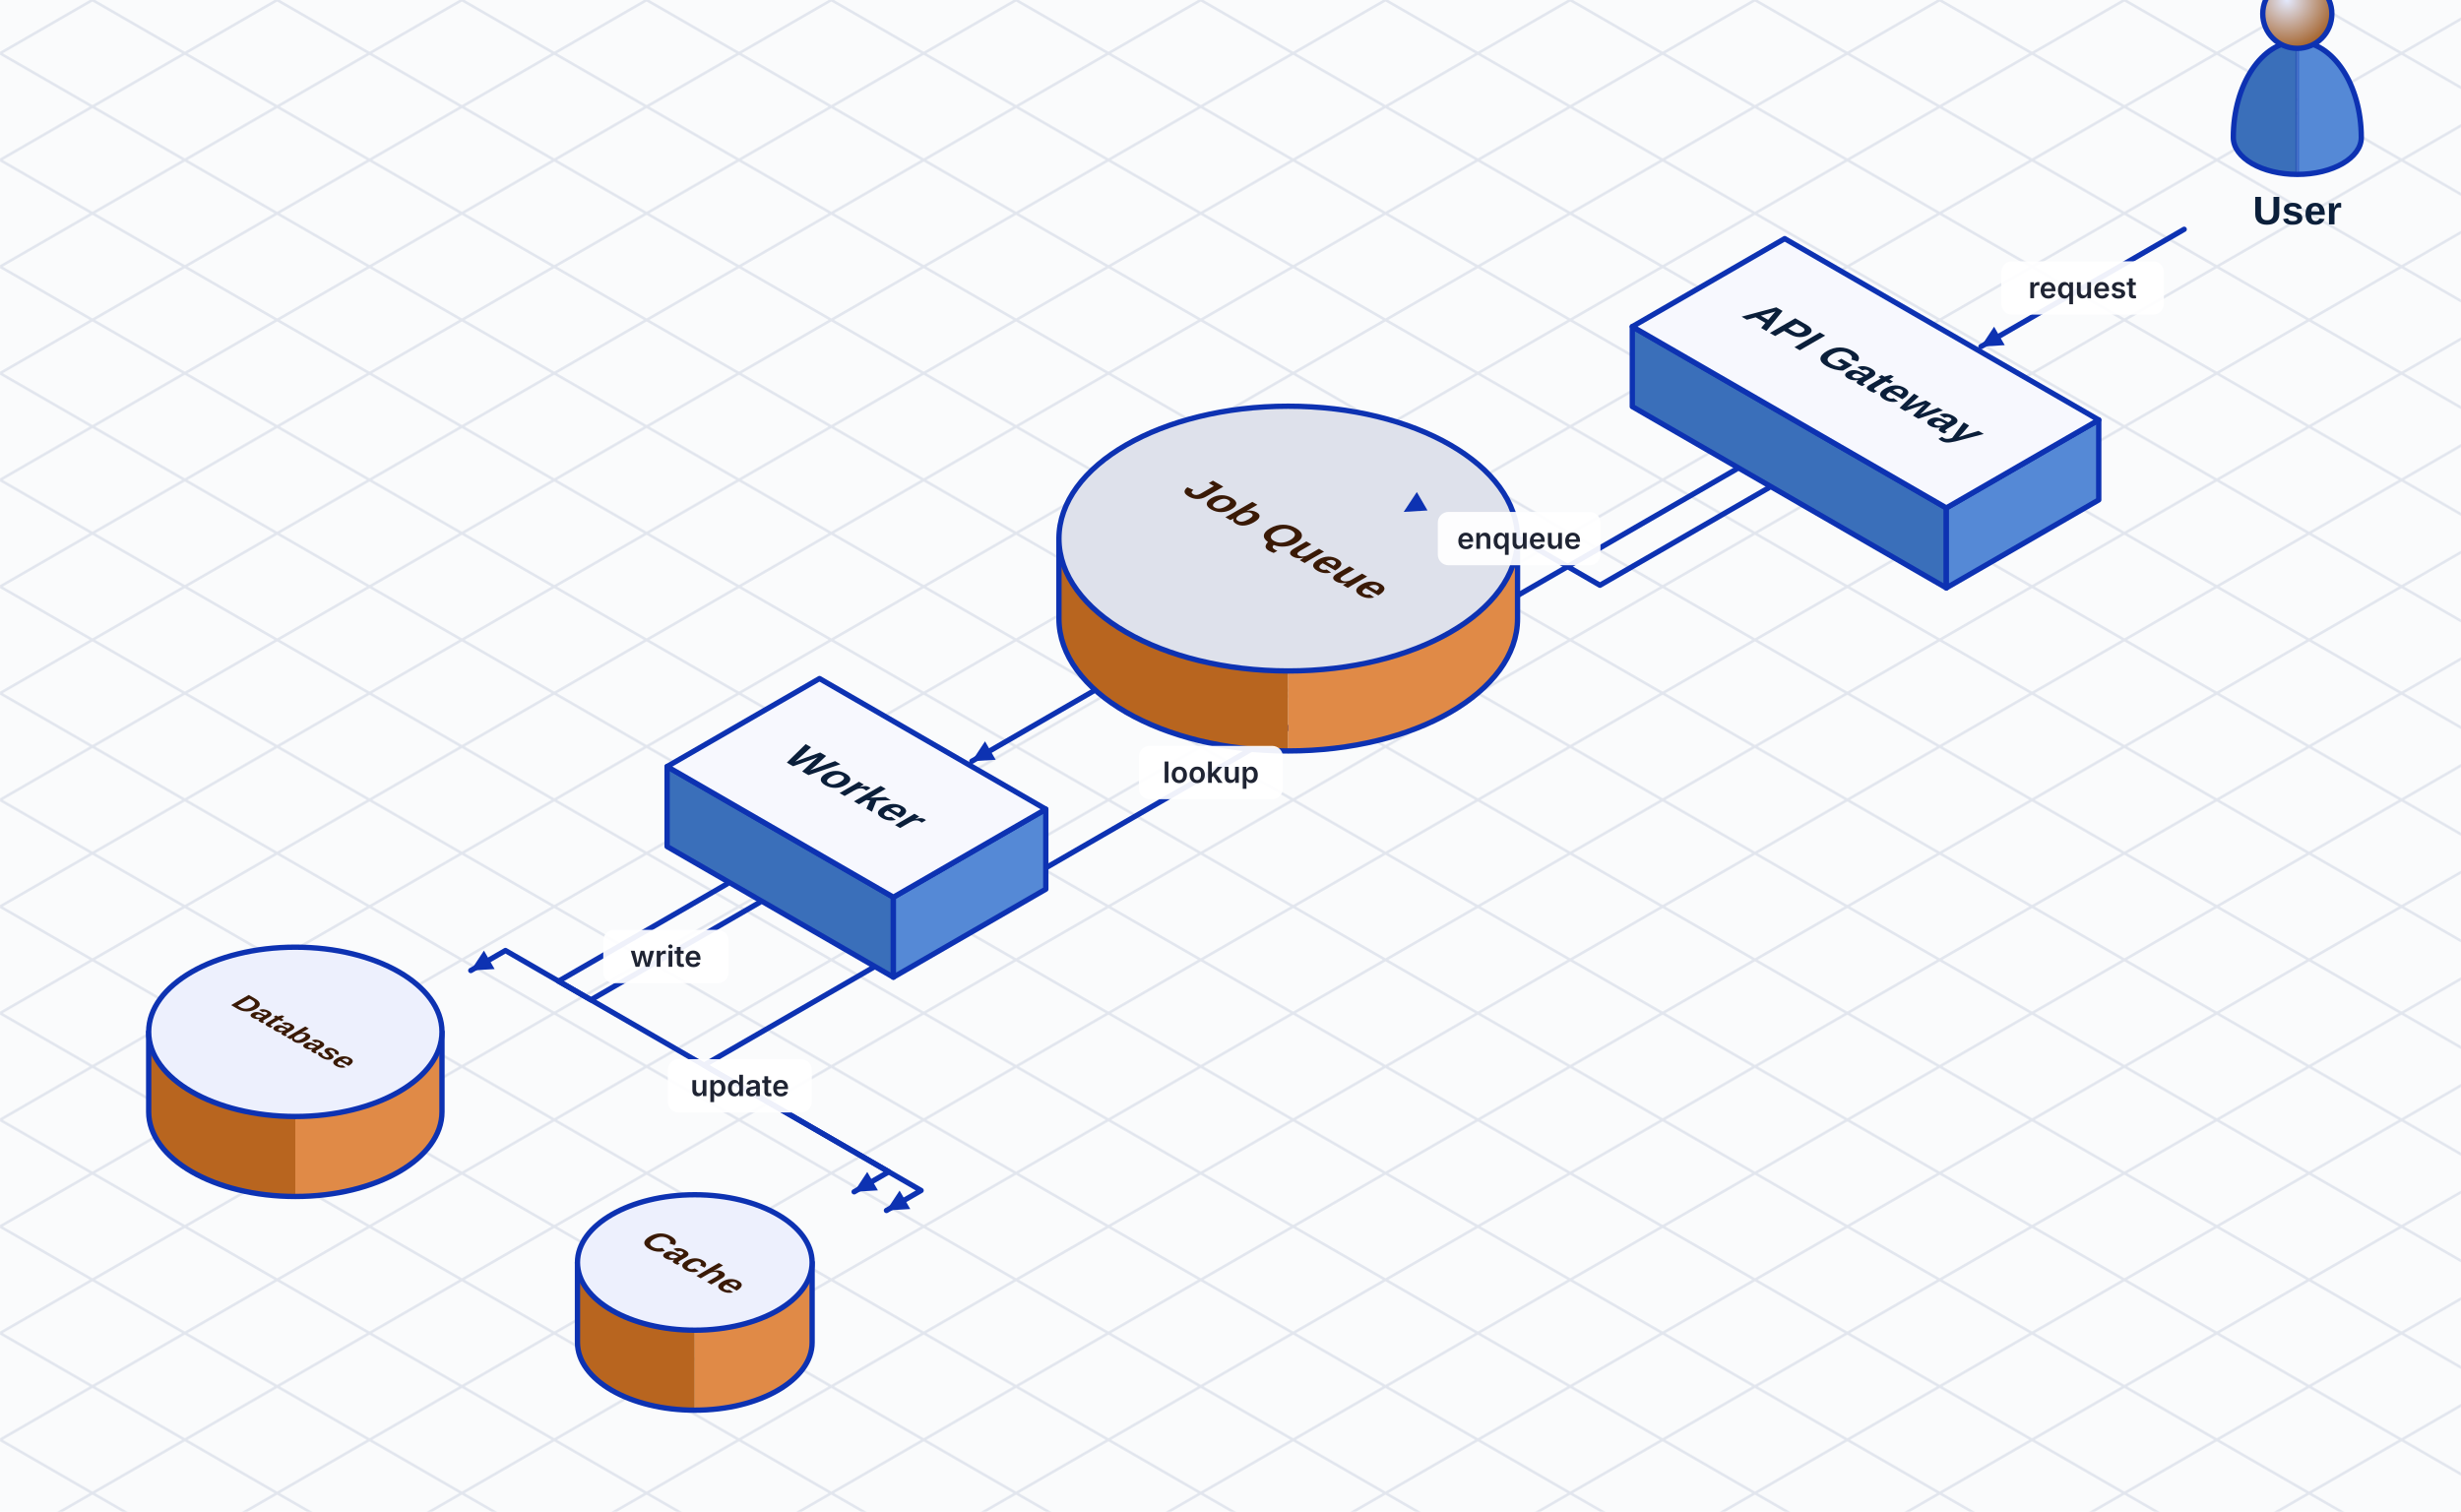
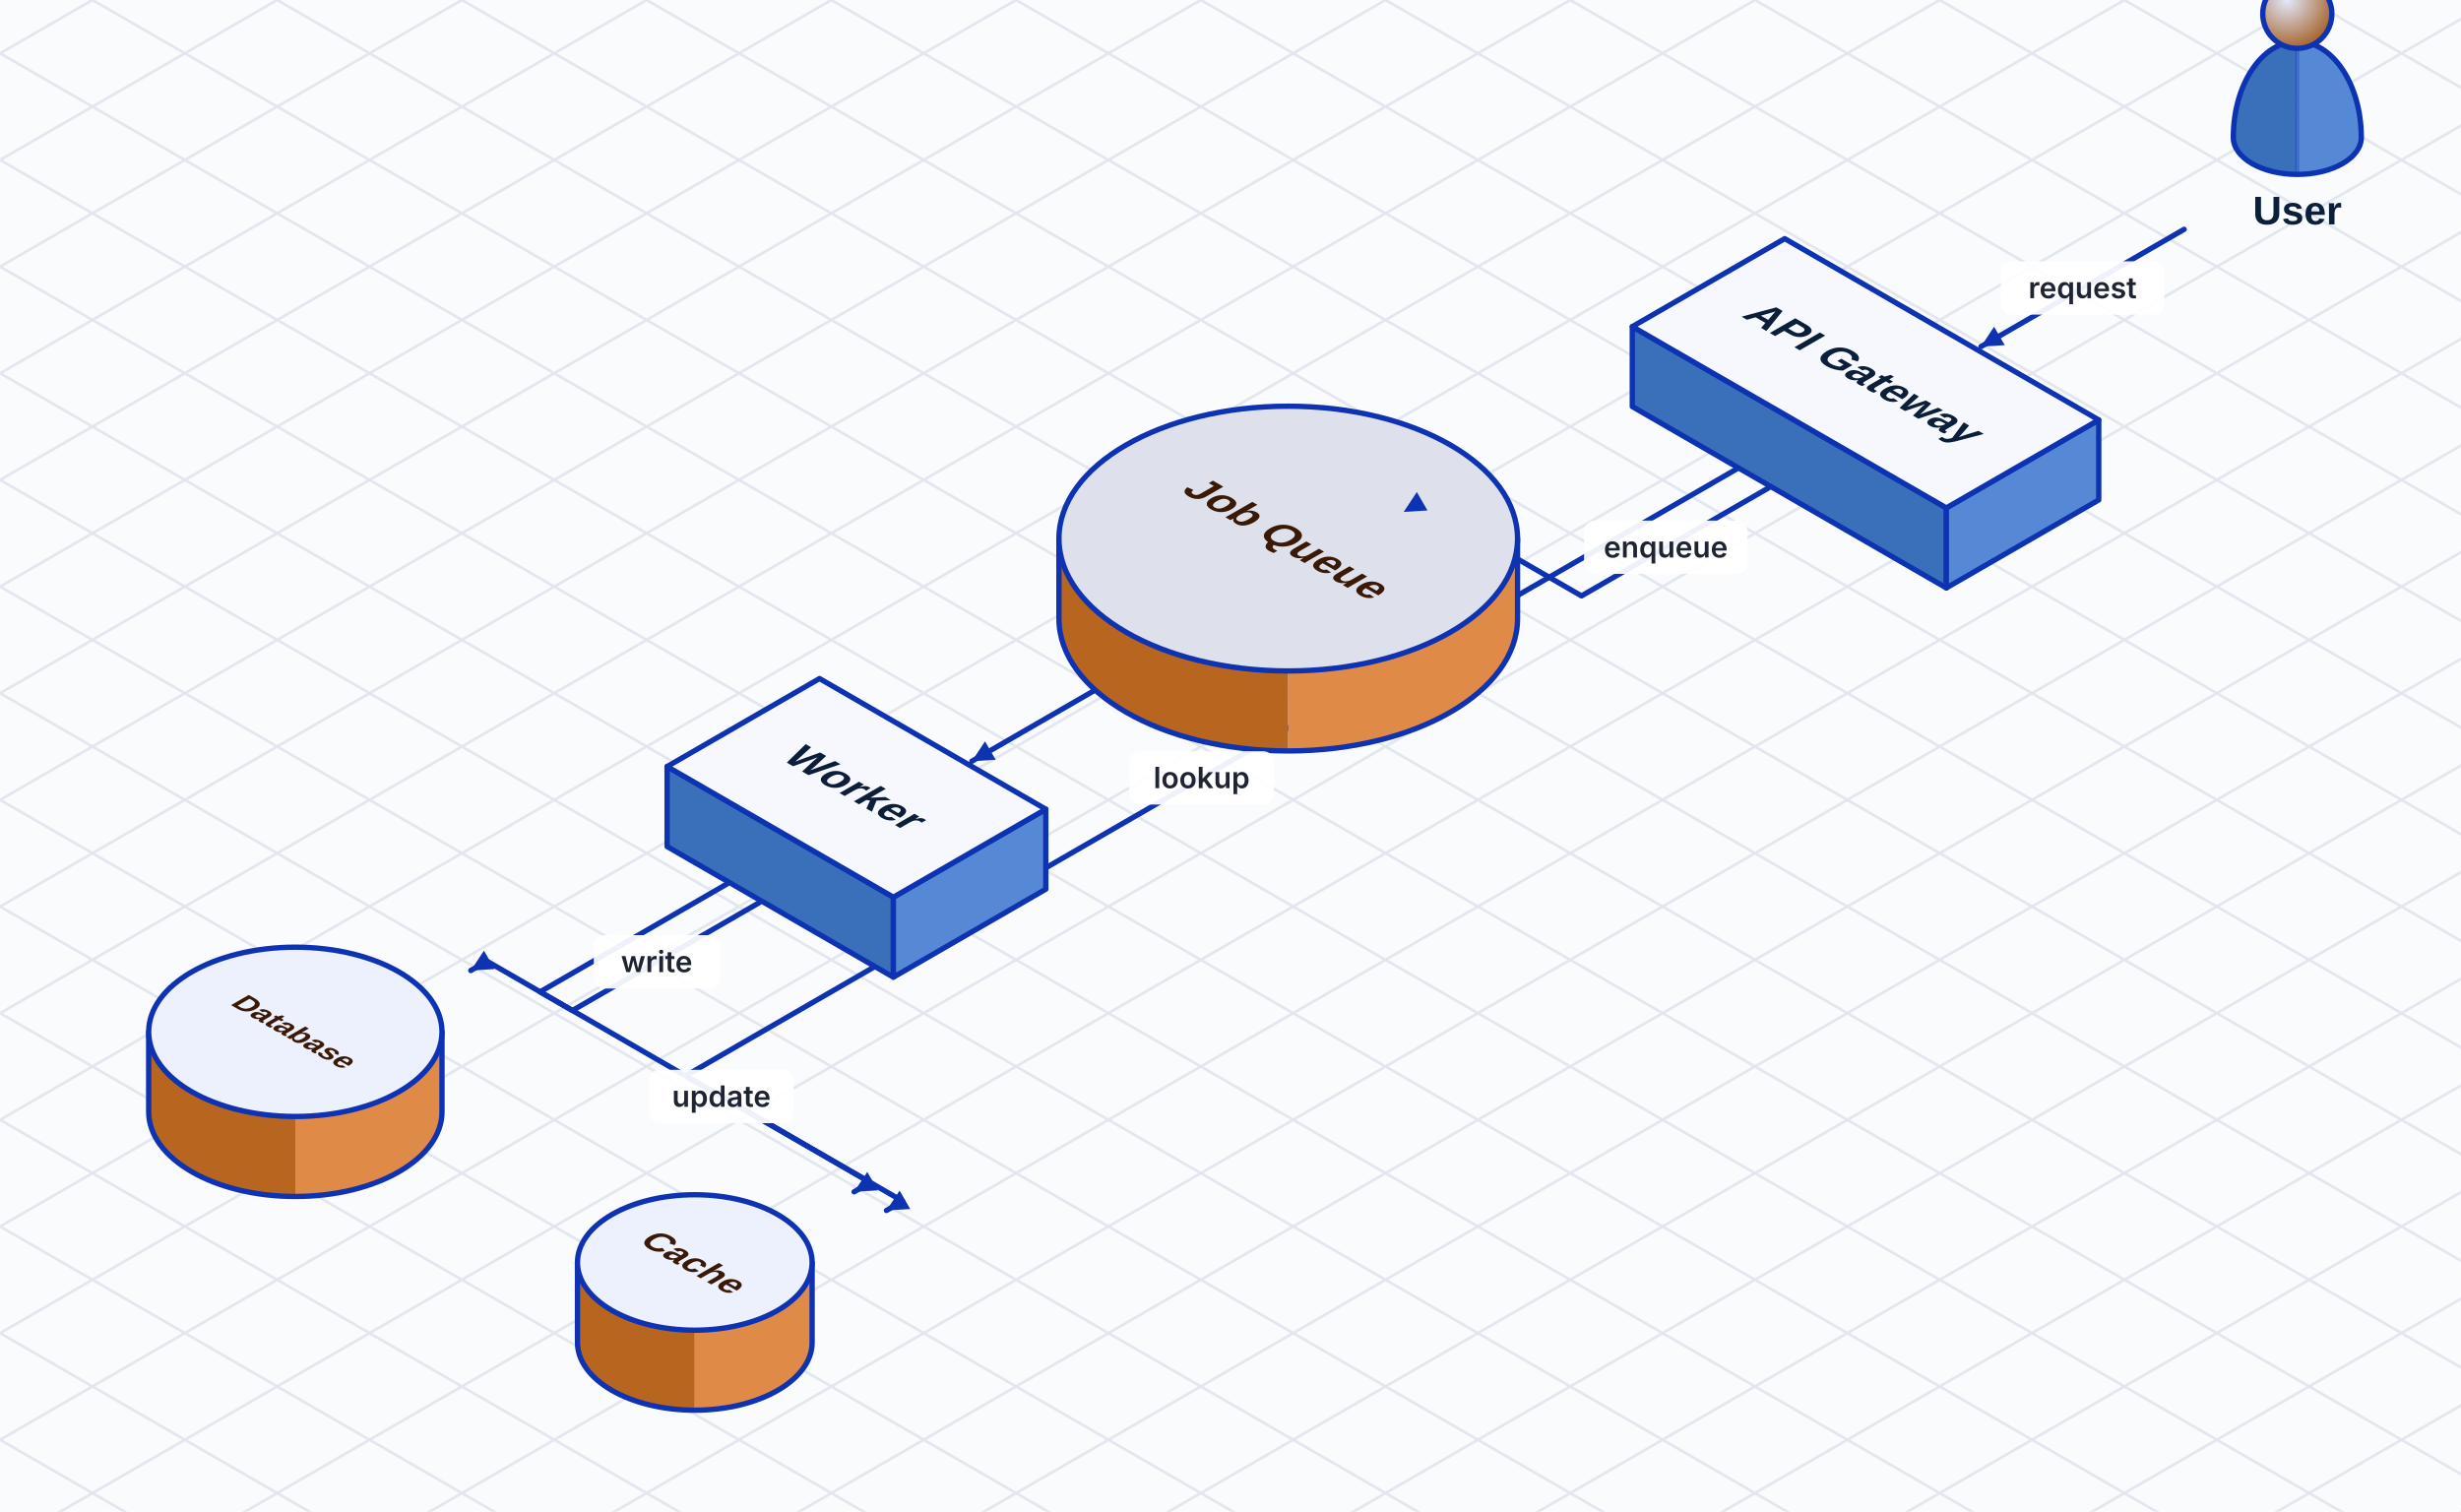
<svg xmlns="http://www.w3.org/2000/svg" viewBox="0.00 0.00 922.93 567.00" width="923" height="567">
  <defs>
    <pattern id="bg-grid" patternUnits="userSpaceOnUse" width="69.28" height="40.00">
      <rect width="69.28" height="40.00" fill="#FAFBFC" />
      <path d="M 34.64,0 L 69.28,20.00 L 34.64,40.00 L 0,20.00 Z" fill="none" stroke="#E2E6EE" stroke-width="1" />
    </pattern>
  </defs>
  <rect data-layer="canvas-bg" x="0.00" y="0.00" width="922.93" height="567.00" fill="url(#bg-grid)" />
  <g data-layer="connectors">
    <path data-connector="" d="M 819.14,86.00 L 742.93,130.00" fill="none" stroke="#0D32B2" stroke-width="2.00" stroke-linecap="round" stroke-linejoin="round" />
-     <path data-connector="" d="M 663.25,183.00 L 656.32,187.00 L 600.03,219.50 L 539.41,184.50 L 526.42,192.00" fill="none" stroke="#0D32B2" stroke-width="2.00" stroke-linecap="round" stroke-linejoin="round" />
-     <path data-connector="" d="M 651.13,176.00 L 644.20,180.00 L 264.01,399.50 L 333.30,439.50 L 320.31,447.00" fill="none" stroke="#0D32B2" stroke-width="2.00" stroke-linecap="round" stroke-linejoin="round" />
+     <path data-connector="" d="M 663.25,183.00 L 656.32,187.00 L 593.10,223.50 L 532.48,188.50 L 526.42,192.00" fill="none" stroke="#0D32B2" stroke-width="2.00" stroke-linecap="round" stroke-linejoin="round" />
+     <path data-connector="" d="M 651.13,176.00 L 644.20,180.00 L 257.09,403.50 L 326.37,443.50 L 320.31,447.00" fill="none" stroke="#0D32B2" stroke-width="2.00" stroke-linecap="round" stroke-linejoin="round" />
    <path data-connector="" d="M 440.68,241.50 L 364.47,285.50" fill="none" stroke="#0D32B2" stroke-width="2.00" stroke-linecap="round" stroke-linejoin="round" />
-     <path data-connector="" d="M 284.80,338.50 L 277.87,342.50 L 221.58,375.00 L 189.54,356.50 L 176.54,364.00" fill="none" stroke="#0D32B2" stroke-width="2.00" stroke-linecap="round" stroke-linejoin="round" />
-     <path data-connector="" d="M 272.67,331.50 L 265.75,335.50 L 209.45,368.00 L 345.42,446.50 L 332.43,454.00" fill="none" stroke="#0D32B2" stroke-width="2.00" stroke-linecap="round" stroke-linejoin="round" />
+     <path data-connector="" d="M 284.80,338.50 L 277.87,342.50 L 214.65,379.00 L 182.61,360.50 L 176.54,364.00" fill="none" stroke="#0D32B2" stroke-width="2.00" stroke-linecap="round" stroke-linejoin="round" />
+     <path data-connector="" d="M 272.67,331.50 L 265.75,335.50 L 202.53,372.00 L 338.49,450.50 L 332.43,454.00" fill="none" stroke="#0D32B2" stroke-width="2.00" stroke-linecap="round" stroke-linejoin="round" />
  </g>
  <g data-part="0" data-part-id="api" transform="translate(588.16 65.50)">
    <g data-face="wrap">
      <polygon data-face="left" points="24.00,87.00 24.00,57.00 141.78,125.00 141.78,155.00" fill="#3A6FBA" stroke="#0D32B2" stroke-width="2.00" stroke-linejoin="round" stroke-linecap="round" />
      <polygon data-face="right" points="198.94,122.00 198.94,92.00 141.78,125.00 141.78,155.00" fill="#5589D6" stroke="#0D32B2" stroke-width="2.00" stroke-linejoin="round" stroke-linecap="round" />
      <polygon data-face="top" points="81.16,24.00 198.94,92.00 141.78,125.00 24.00,57.00" fill="#F7F8FE" stroke="#0D32B2" stroke-width="2.00" stroke-linejoin="round" stroke-linecap="round" />
      <g data-face="top-content" transform="matrix(0.866 0.5 -0.866 0.5 81.16 24.00)">
        <text x="68.00" y="33.00" dy=".35em" font-family="Helvetica Neue, Arial, sans-serif" font-size="16.00" font-weight="600" fill="#0B1F3A" text-anchor="middle">API Gateway</text>
      </g>
    </g>
  </g>
  <g data-part="1" data-part-id="cache" transform="translate(192.55 424.10)">
    <g data-face="wrap">
      <path data-face="side-left" d="M 24.00 49.40 L 24.00 79.40 A 44.00 25.40 0 0 0 68.00 104.81 L 68.00 74.81 A 44.00 25.40 0 0 0 24.00 49.40 Z" fill="#B8651F" stroke="none" />
      <path data-face="side-right" d="M 112.00 49.40 L 112.00 79.40 A 44.00 25.40 0 0 1 68.00 104.81 L 68.00 74.81 A 44.00 25.40 0 0 1 112.00 49.40 Z" fill="#E08A47" stroke="none" />
      <path data-face="outline" d="M 24.00 49.40 L 24.00 79.40 A 44.00 25.40 0 0 0 112.00 79.40 L 112.00 49.40" fill="none" stroke="#0D32B2" stroke-width="2.00" stroke-linejoin="round" stroke-linecap="round" />
      <ellipse data-face="top" cx="68.00" cy="49.40" rx="44.00" ry="25.40" fill="#EDF0FD" stroke="#0D32B2" stroke-width="2.00" />
      <g data-face="top-content" transform="matrix(0.866 0.5 -0.866 0.5 68.00 24.00)">
        <text x="25.40" y="25.40" dy=".35em" font-family="Helvetica Neue, Arial, sans-serif" font-size="13.37" font-weight="600" fill="#3A1A06" text-anchor="middle">Cache</text>
      </g>
    </g>
  </g>
  <g data-part="2" data-part-id="db" transform="translate(31.73 331.25)">
    <g data-face="wrap">
      <path data-face="side-left" d="M 24.00 55.75 L 24.00 85.75 A 55.00 31.75 0 0 0 79.00 117.51 L 79.00 87.51 A 55.00 31.75 0 0 0 24.00 55.75 Z" fill="#B8651F" stroke="none" />
      <path data-face="side-right" d="M 134.00 55.75 L 134.00 85.75 A 55.00 31.75 0 0 1 79.00 117.51 L 79.00 87.51 A 55.00 31.75 0 0 1 134.00 55.75 Z" fill="#E08A47" stroke="none" />
      <path data-face="outline" d="M 24.00 55.75 L 24.00 85.75 A 55.00 31.75 0 0 0 134.00 85.75 L 134.00 55.75" fill="none" stroke="#0D32B2" stroke-width="2.00" stroke-linejoin="round" stroke-linecap="round" />
      <ellipse data-face="top" cx="79.00" cy="55.75" rx="55.00" ry="31.75" fill="#EDF0FD" stroke="#0D32B2" stroke-width="2.00" />
      <g data-face="top-content" transform="matrix(0.866 0.5 -0.866 0.5 79.00 24.00)">
        <text x="31.75" y="31.75" dy=".35em" font-family="Helvetica Neue, Arial, sans-serif" font-size="11.09" font-weight="600" fill="#3A1A06" text-anchor="middle">Database</text>
      </g>
    </g>
  </g>
  <g data-part="3" data-part-id="queue" transform="translate(373.12 128.35)">
    <g data-face="wrap">
      <path data-face="side-left" d="M 24.00 73.65 L 24.00 103.65 A 86.00 49.65 0 0 0 110.00 153.30 L 110.00 123.30 A 86.00 49.65 0 0 0 24.00 73.65 Z" fill="#B8651F" stroke="none" />
      <path data-face="side-right" d="M 196.00 73.65 L 196.00 103.65 A 86.00 49.65 0 0 1 110.00 153.30 L 110.00 123.30 A 86.00 49.65 0 0 1 196.00 73.65 Z" fill="#E08A47" stroke="none" />
      <path data-face="outline" d="M 24.00 73.65 L 24.00 103.65 A 86.00 49.65 0 0 0 196.00 103.65 L 196.00 73.65" fill="none" stroke="#0D32B2" stroke-width="2.00" stroke-linejoin="round" stroke-linecap="round" />
      <ellipse data-face="top" cx="110.00" cy="73.65" rx="86.00" ry="49.65" fill="#DEE1EB" stroke="#0D32B2" stroke-width="2.00" />
      <g data-face="top-content" transform="matrix(0.866 0.5 -0.866 0.5 110.00 24.00)">
        <text x="49.65" y="49.65" dy=".35em" font-family="Helvetica Neue, Arial, sans-serif" font-size="16.00" font-weight="600" fill="#3A1A06" text-anchor="middle">Job Queue</text>
      </g>
    </g>
  </g>
  <g data-part="4" data-part-id="user" transform="translate(813.57 -31.78)">
    <g data-face="wrap">
      <defs>
        <radialGradient id="p4-person-head-grad" cx="35%" cy="30%" r="75%">
          <stop offset="0%" stop-color="#E3E9FD" />
          <stop offset="100%" stop-color="#A35F25" />
        </radialGradient>
      </defs>
      <path data-face="body-left" d="M 48.00 47.33 A 24.00 36.00 0 0 0 24.00 83.33 A 24.00 13.86 0 0 0 48.00 97.18 Z" fill="#3A6FBA" stroke="none" />
      <path data-face="body-right" d="M 48.00 47.33 A 24.00 36.00 0 0 1 72.00 83.33 A 24.00 13.86 0 0 1 48.00 97.18 Z" fill="#5589D6" stroke="none" />
      <line data-face="body-ridge" x1="48.00" y1="47.33" x2="48.00" y2="97.18" stroke="#0D32B2" stroke-width="1.40" stroke-linecap="round" opacity="0.35" />
      <path data-face="body-outline" d="M 48.00 47.33 A 24.00 36.00 0 0 1 72.00 83.33 A 24.00 13.86 0 0 1 24.00 83.33 A 24.00 36.00 0 0 1 48.00 47.33 Z" fill="none" stroke="#0D32B2" stroke-width="2.00" stroke-linejoin="round" stroke-linecap="round" />
      <circle data-face="head" cx="48.00" cy="36.96" r="12.96" fill="url(#p4-person-head-grad)" stroke="#0D32B2" stroke-width="2.00" />
      <text data-face="label" x="48.00" y="115.93" font-family="Helvetica Neue, Arial, sans-serif" font-size="15.00" font-weight="600" fill="#0B1F3A" text-anchor="middle">User</text>
    </g>
  </g>
  <g data-part="5" data-part-id="worker" transform="translate(226.16 230.50)">
    <g data-face="wrap">
      <polygon data-face="left" points="24.00,87.00 24.00,57.00 108.87,106.00 108.87,136.00" fill="#3A6FBA" stroke="#0D32B2" stroke-width="2.00" stroke-linejoin="round" stroke-linecap="round" />
      <polygon data-face="right" points="166.03,103.00 166.03,73.00 108.87,106.00 108.87,136.00" fill="#5589D6" stroke="#0D32B2" stroke-width="2.00" stroke-linejoin="round" stroke-linecap="round" />
      <polygon data-face="top" points="81.16,24.00 166.03,73.00 108.87,106.00 24.00,57.00" fill="#F7F8FE" stroke="#0D32B2" stroke-width="2.00" stroke-linejoin="round" stroke-linecap="round" />
      <g data-face="top-content" transform="matrix(0.866 0.5 -0.866 0.5 81.16 24.00)">
        <text x="49.00" y="33.00" dy=".35em" font-family="Helvetica Neue, Arial, sans-serif" font-size="16.00" font-weight="600" fill="#0B1F3A" text-anchor="middle">Worker</text>
      </g>
    </g>
  </g>
  <g data-layer="connector-overlay">
    <polygon points="742.93,130.00 747.85,122.54 751.85,129.46" fill="#0D32B2" />
-     <rect x="750.53" y="98.00" width="61.00" height="20" rx="4" ry="4" fill="#FFFFFFEE" />
-     <text x="781.03" y="108.00" dy=".35em" font-family="Inter, sans-serif" font-size="11" font-weight="600" fill="#1F2433" text-anchor="middle">request</text>
+     <rect x="750.39" y="98.00" width="61.28" height="20" rx="4" ry="4" fill="#FFFFFFEE" />
+     <text x="781.03" y="108.00" dy=".35em" font-family="Inter, sans-serif" font-size="11.0" font-weight="600" fill="#1F2433" text-anchor="middle">request</text>
    <polygon points="526.42,192.00 531.35,184.54 535.35,191.46" fill="#0D32B2" />
-     <rect x="539.22" y="192.00" width="61.00" height="20" rx="4" ry="4" fill="#FFFFFFEE" />
-     <text x="569.72" y="202.00" dy=".35em" font-family="Inter, sans-serif" font-size="11" font-weight="600" fill="#1F2433" text-anchor="middle">enqueue</text>
+     <rect x="594.07" y="195.25" width="61.28" height="20" rx="4" ry="4" fill="#FFFFFFEE" />
+     <text x="624.71" y="205.25" dy=".35em" font-family="Inter, sans-serif" font-size="11.0" font-weight="600" fill="#1F2433" text-anchor="middle">enqueue</text>
    <polygon points="320.31,447.00 325.23,439.54 329.23,446.46" fill="#0D32B2" />
-     <rect x="427.11" y="279.75" width="54.00" height="20" rx="4" ry="4" fill="#FFFFFFEE" />
-     <text x="454.11" y="289.75" dy=".35em" font-family="Inter, sans-serif" font-size="11" font-weight="600" fill="#1F2433" text-anchor="middle">lookup</text>
+     <rect x="423.52" y="281.75" width="54.24" height="20" rx="4" ry="4" fill="#FFFFFFEE" />
+     <text x="450.64" y="291.75" dy=".35em" font-family="Inter, sans-serif" font-size="11.0" font-weight="600" fill="#1F2433" text-anchor="middle">lookup</text>
    <polygon points="364.47,285.50 369.40,278.04 373.40,284.96" fill="#0D32B2" />
    <polygon points="176.54,364.00 181.47,356.54 185.47,363.46" fill="#0D32B2" />
-     <rect x="226.22" y="348.75" width="47.00" height="20" rx="4" ry="4" fill="#FFFFFFEE" />
-     <text x="249.72" y="358.75" dy=".35em" font-family="Inter, sans-serif" font-size="11" font-weight="600" fill="#1F2433" text-anchor="middle">write</text>
+     <rect x="222.66" y="350.75" width="47.20" height="20" rx="4" ry="4" fill="#FFFFFFEE" />
+     <text x="246.26" y="360.75" dy=".35em" font-family="Inter, sans-serif" font-size="11.0" font-weight="600" fill="#1F2433" text-anchor="middle">write</text>
    <polygon points="332.43,454.00 337.36,446.54 341.36,453.46" fill="#0D32B2" />
-     <rect x="250.44" y="397.25" width="54.00" height="20" rx="4" ry="4" fill="#FFFFFFEE" />
-     <text x="277.44" y="407.25" dy=".35em" font-family="Inter, sans-serif" font-size="11" font-weight="600" fill="#1F2433" text-anchor="middle">update</text>
+     <rect x="243.39" y="401.25" width="54.24" height="20" rx="4" ry="4" fill="#FFFFFFEE" />
+     <text x="270.51" y="411.25" dy=".35em" font-family="Inter, sans-serif" font-size="11.0" font-weight="600" fill="#1F2433" text-anchor="middle">update</text>
  </g>
</svg>
